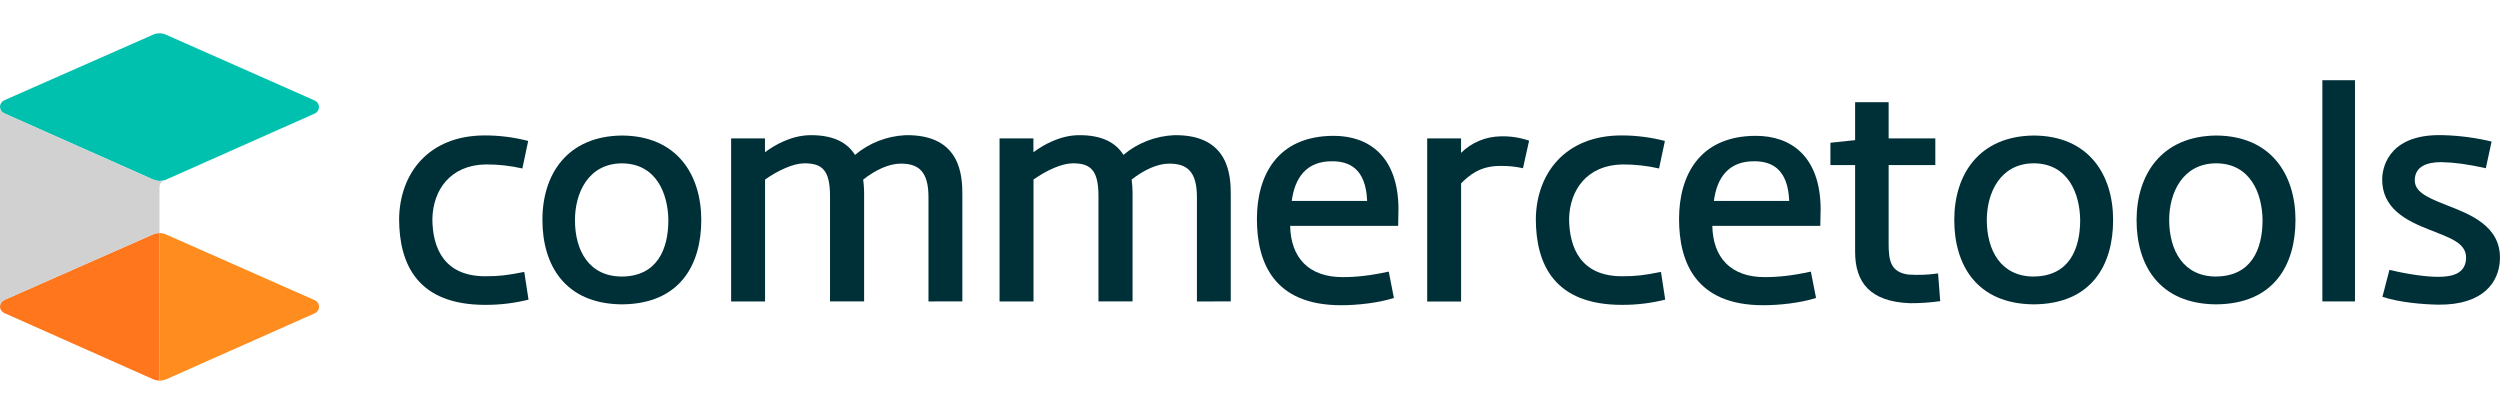
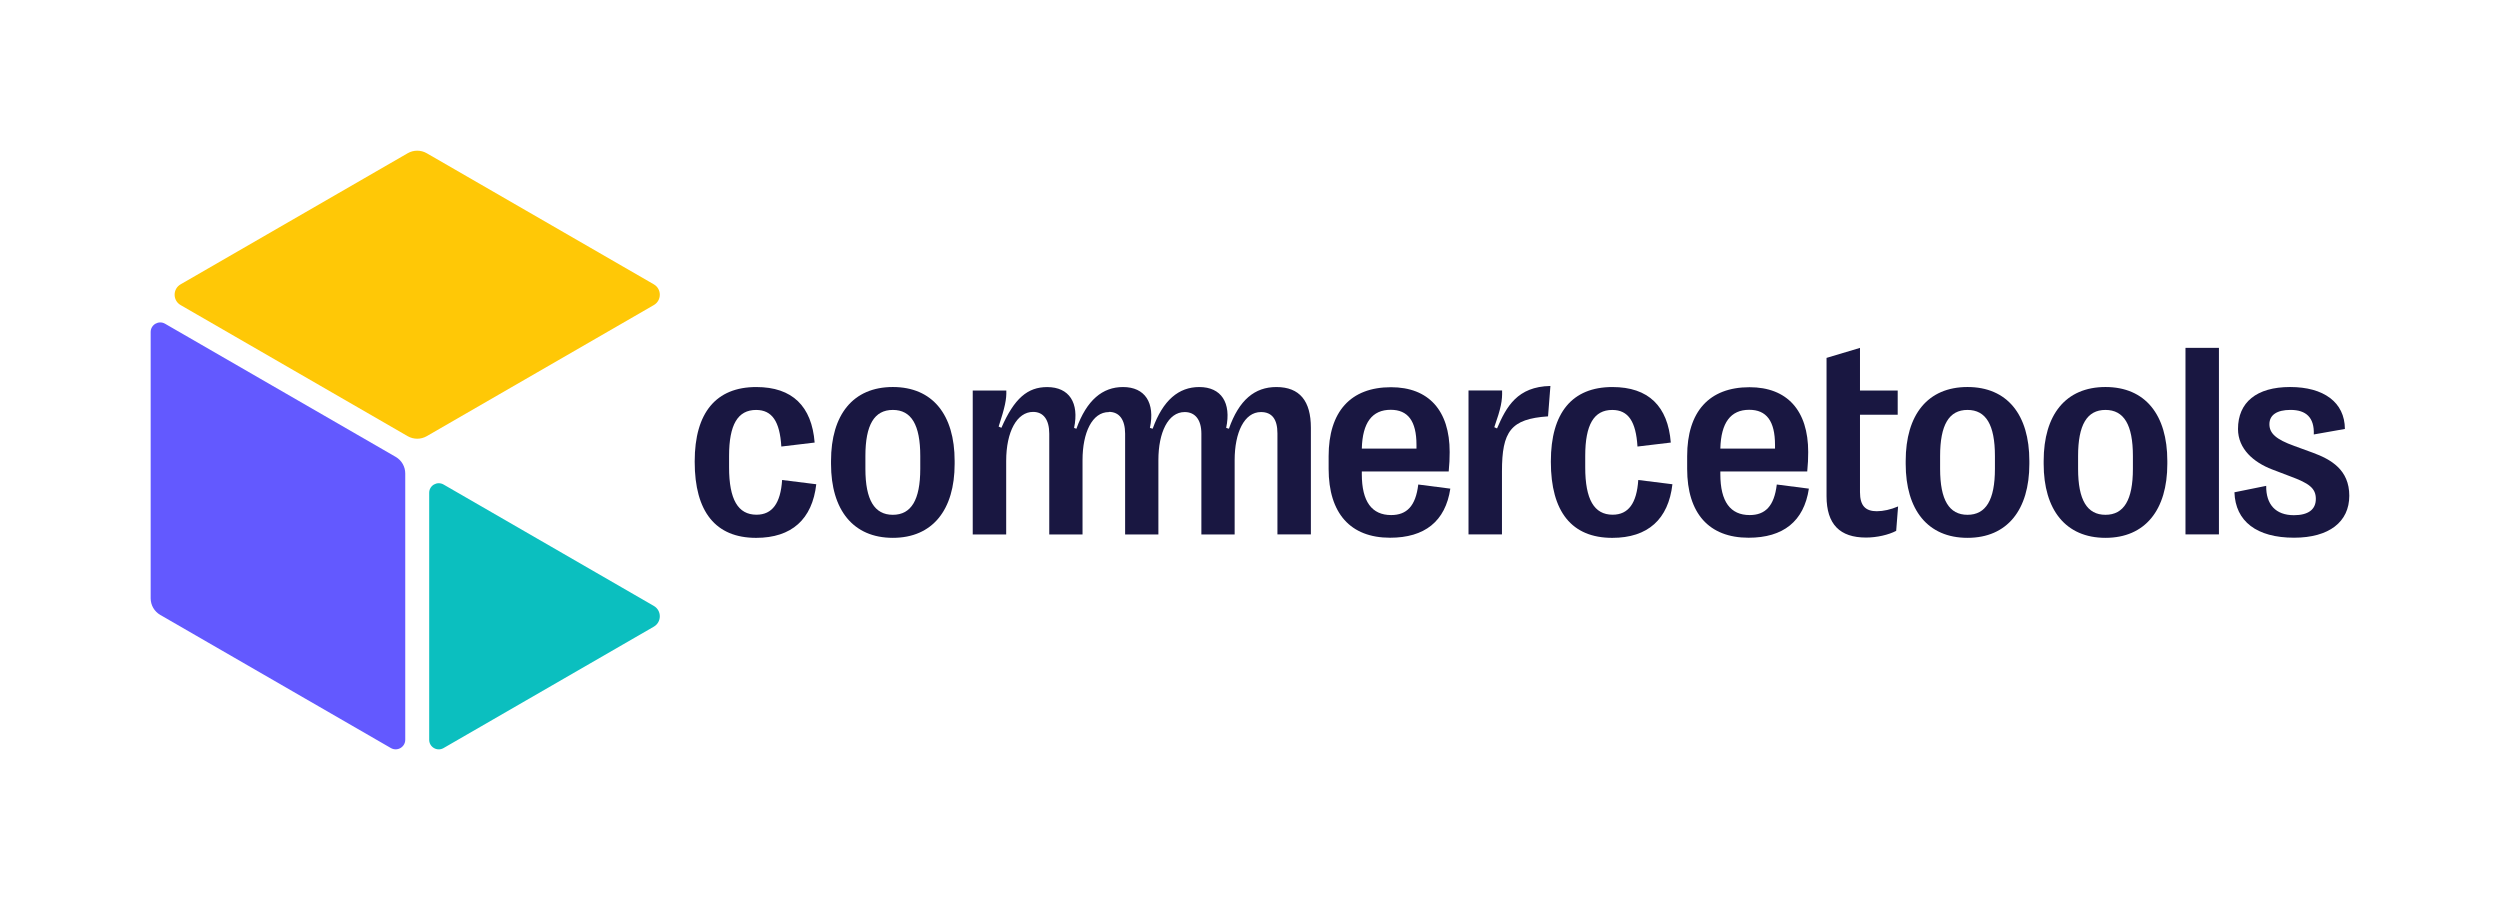
- <svg xmlns="http://www.w3.org/2000/svg" width="146" height="24" viewBox="0 0 169 24" fill="none">
-   <path d="M32.801 16.784C33.732 16.784 34.267 16.725 35.441 16.49L35.728 18.365C34.772 18.605 33.786 18.723 32.797 18.718C28.282 18.718 26.98 16.037 26.98 12.902C27.021 9.848 28.956 7.264 32.775 7.264C33.765 7.264 34.751 7.39 35.706 7.637L35.312 9.498C34.502 9.312 33.671 9.221 32.837 9.225C30.447 9.263 29.27 10.948 29.229 12.905C29.233 14.843 30 16.784 32.801 16.784Z" fill="#003037" />
-   <path d="M42.047 7.271C45.76 7.292 47.406 9.914 47.406 12.986C47.406 15.982 45.986 18.662 42.029 18.684C38.151 18.646 36.668 15.982 36.668 12.986C36.659 9.914 38.327 7.309 42.047 7.271ZM42.047 16.804C44.419 16.783 45.181 14.964 45.181 12.989C45.158 11.186 44.357 9.153 42.025 9.153C39.757 9.173 38.868 11.169 38.868 12.989C38.864 15.04 39.815 16.804 42.047 16.804Z" fill="#003037" />
-   <path d="M62.765 18.487V11.44C62.765 9.659 62.066 9.171 60.889 9.171C60.083 9.171 59.176 9.605 58.352 10.247C58.389 10.526 58.41 10.807 58.414 11.088V18.484H56.109V11.361C56.109 9.58 55.551 9.15 54.379 9.15C53.635 9.15 52.603 9.621 51.718 10.247V18.487H49.424V7.466H51.712V8.403C52.412 7.874 53.527 7.269 54.744 7.248C56.352 7.227 57.281 7.757 57.799 8.581C58.745 7.777 59.953 7.307 61.221 7.248C64.996 7.189 65.055 10.068 65.055 11.282V18.484L62.765 18.487Z" fill="#003037" />
-   <path d="M80.912 18.487V11.44C80.912 9.659 80.213 9.171 79.035 9.171C78.23 9.171 77.322 9.604 76.499 10.247C76.536 10.526 76.556 10.807 76.561 11.088V18.484H74.256V11.361C74.256 9.579 73.697 9.15 72.524 9.15C71.781 9.15 70.75 9.621 69.864 10.247V18.487H67.57V7.466H69.859V8.403C70.559 7.874 71.674 7.269 72.891 7.248C74.498 7.227 75.428 7.756 75.946 8.58C76.892 7.777 78.1 7.307 79.368 7.248C83.143 7.192 83.2 10.071 83.2 11.284V18.486L80.912 18.487Z" fill="#003037" />
-   <path d="M93.878 16.47L94.228 18.252C93.196 18.584 91.775 18.743 90.659 18.743C86.083 18.743 84.967 15.826 84.967 12.91C84.967 9.993 86.331 7.292 90.164 7.292C92.537 7.292 94.516 8.682 94.537 12.225L94.516 13.38H87.215C87.256 15.532 88.473 16.843 90.761 16.843C91.673 16.844 92.62 16.743 93.878 16.47ZM87.322 11.693H92.418C92.334 9.462 91.161 9.012 90.068 9.012C88.332 8.992 87.53 10.108 87.322 11.693Z" fill="#003037" />
-   <path d="M102.953 9.482C102.468 9.373 101.97 9.321 101.471 9.327C100.044 9.305 99.305 9.974 98.77 10.503V18.491H96.478V7.465H98.767V8.444C99.114 8.098 99.53 7.82 99.99 7.628C100.451 7.436 100.948 7.333 101.451 7.325C102.104 7.309 102.754 7.409 103.368 7.619L102.953 9.482Z" fill="#003037" />
-   <path d="M109.647 16.784C110.577 16.784 111.112 16.725 112.281 16.49L112.569 18.365C111.613 18.605 110.627 18.723 109.639 18.718C105.123 18.718 103.822 16.037 103.822 12.902C103.862 9.848 105.798 7.264 109.617 7.264C110.607 7.265 111.592 7.39 112.547 7.638L112.153 9.499C111.343 9.313 110.512 9.222 109.678 9.226C107.288 9.264 106.11 10.949 106.071 12.907C106.086 14.843 106.848 16.784 109.647 16.784Z" fill="#003037" />
-   <path d="M122.415 16.47L122.765 18.252C121.734 18.584 120.312 18.743 119.196 18.743C114.62 18.743 113.504 15.826 113.504 12.91C113.504 9.993 114.868 7.292 118.701 7.292C121.074 7.292 123.053 8.682 123.075 12.225L123.053 13.38H115.753C115.793 15.532 117.01 16.843 119.298 16.843C120.21 16.844 121.157 16.743 122.415 16.47ZM115.859 11.693H120.95C120.865 9.462 119.692 9.012 118.599 9.012C116.869 8.992 116.063 10.108 115.859 11.693Z" fill="#003037" />
-   <path d="M130.828 9.268H127.672V14.617C127.672 15.73 127.818 16.516 129.013 16.671C129.681 16.714 130.352 16.688 131.013 16.592L131.159 18.467C130.484 18.562 129.802 18.609 129.119 18.606C126.418 18.509 125.406 17.198 125.406 15.139V9.268H123.736V7.759L125.406 7.583V5.02H127.672V7.466H130.828V9.268Z" fill="#003037" />
-   <path d="M137.487 7.271C141.2 7.292 142.847 9.914 142.847 12.986C142.847 15.982 141.42 18.662 137.469 18.684C133.592 18.646 132.109 15.982 132.109 12.986C132.104 9.914 133.772 7.309 137.487 7.271ZM137.487 16.801C139.859 16.78 140.62 14.961 140.62 12.986C140.598 11.183 139.797 9.149 137.464 9.149C135.198 9.17 134.308 11.166 134.308 12.986C134.312 15.04 135.26 16.804 137.487 16.804V16.801Z" fill="#003037" />
-   <path d="M149.815 7.271C153.529 7.292 155.175 9.914 155.175 12.986C155.175 15.982 153.749 18.662 149.793 18.684C145.915 18.646 144.432 15.982 144.432 12.986C144.437 9.914 146.109 7.309 149.815 7.271ZM149.815 16.801C152.187 16.78 152.949 14.961 152.949 12.986C152.927 11.183 152.126 9.149 149.793 9.149C147.526 9.17 146.636 11.166 146.636 12.986C146.644 15.04 147.591 16.804 149.815 16.804V16.801Z" fill="#003037" />
-   <path d="M156.992 18.486V3.532H159.197V18.486H156.992Z" fill="#003037" />
-   <path d="M161.527 16.352C162.824 16.665 164.041 16.823 164.807 16.823C165.714 16.823 166.644 16.646 166.706 15.609C166.768 14.512 165.573 14.18 164.21 13.63C162.665 13.024 160.991 12.201 161.036 10.163C161.076 9.146 161.718 7.15 165.139 7.246C166.25 7.275 167.354 7.42 168.432 7.678L168.042 9.482C166.825 9.209 165.917 9.091 165.032 9.07C164.044 9.07 163.276 9.364 163.239 10.246C163.217 10.99 163.837 11.38 165.364 11.969C166.908 12.574 169.096 13.36 168.994 15.67C168.932 17.137 167.922 18.742 164.806 18.705C163.818 18.684 162.23 18.566 161.052 18.174L161.527 16.352Z" fill="#003037" />
-   <path d="M0.3 18.381C0.21 18.421 0.135 18.484 0.081 18.564C0.028 18.643 0 18.735 0 18.829C0 18.923 0.028 19.015 0.081 19.094C0.135 19.173 0.21 19.236 0.3 19.276L10.356 23.748C10.489 23.807 10.635 23.837 10.782 23.838V13.863C10.63 13.863 10.481 13.894 10.343 13.953L0.3 18.381Z" fill="#FF761C" />
-   <path d="M10.781 13.863V23.838C10.939 23.84 11.095 23.809 11.239 23.748L21.268 19.293C21.358 19.253 21.433 19.19 21.486 19.111C21.539 19.032 21.567 18.94 21.567 18.846C21.567 18.752 21.539 18.66 21.486 18.581C21.433 18.502 21.358 18.439 21.268 18.399L11.22 13.957C11.083 13.896 10.933 13.864 10.781 13.863Z" fill="#FF8C1E" />
-   <path d="M0 5.332C5.68529e-05 5.426 0.028 5.518 0.081 5.597C0.134 5.676 0.21 5.739 0.3 5.779L10.355 10.247C10.489 10.305 10.634 10.337 10.781 10.341C10.909 10.342 11.037 10.322 11.158 10.281C11.252 10.237 11.234 10.247 11.438 10.156C12.476 9.7 11.786 10.001 21.263 5.791C21.352 5.752 21.428 5.689 21.481 5.61C21.534 5.53 21.562 5.438 21.562 5.345C21.562 5.251 21.533 5.159 21.48 5.08C21.427 5.001 21.352 4.938 21.263 4.898L11.22 0.456C11.083 0.393 10.933 0.361 10.781 0.361C10.629 0.361 10.479 0.393 10.342 0.456L0.295 4.884C0.207 4.925 0.133 4.989 0.08 5.068C0.028 5.147 0 5.239 0 5.332Z" fill="#00C1AD" />
-   <path d="M10.781 10.9V13.863C10.63 13.863 10.48 13.894 10.342 13.953L0.3 18.386C0.21 18.426 0.135 18.489 0.082 18.569C0.029 18.648 0 18.74 0 18.834V5.332C5.68529e-05 5.426 0.028 5.518 0.081 5.597C0.134 5.676 0.21 5.739 0.3 5.779L10.355 10.247C10.489 10.305 10.634 10.337 10.781 10.341C10.909 10.342 11.037 10.322 11.158 10.281L11.139 10.29C10.826 10.423 10.781 10.561 10.781 10.9Z" fill="#D1D1D1" />
+ <svg xmlns="http://www.w3.org/2000/svg" id="Logos" viewBox="0 0 1138.26 409.8">
+   <defs>
+     <style>
+       .cls-1 {
+         fill: #6359ff;
+       }
+ 
+       .cls-1, .cls-2, .cls-3, .cls-4 {
+         stroke-width: 0px;
+       }
+ 
+       .cls-2 {
+         fill: #191741;
+       }
+ 
+       .cls-3 {
+         fill: #0bbfbf;
+       }
+ 
+       .cls-4 {
+         fill: #ffc806;
+       }
+     </style>
+   </defs>
+   <g>
+     <path class="cls-1" d="m68.6,272.42v-121.25c0-3.36,3.63-5.45,6.54-3.78l105.01,60.62c2.7,1.56,4.36,4.44,4.36,7.55v121.25c0,3.36-3.63,5.45-6.54,3.78l-105.01-60.62c-2.7-1.56-4.36-4.44-4.36-7.55Z" />
+     <path class="cls-4" d="m82.23,129.46l103.37-59.68c2.7-1.56,6.02-1.56,8.72,0l103.37,59.68c3.63,2.1,3.63,7.34,0,9.44l-103.37,59.68c-2.7,1.56-6.02,1.56-8.72,0l-103.37-59.68c-3.63-2.1-3.63-7.34,0-9.44Z" />
+     <path class="cls-3" d="m195.41,336.82v-112.44c0-3.36,3.63-5.45,6.54-3.78l95.74,55.28c3.63,2.1,3.63,7.34,0,9.44l-95.74,55.28c-2.91,1.68-6.54-.42-6.54-3.78Z" />
+   </g>
+   <g>
+     <path class="cls-2" d="m645.74,220.59c-1.17,9.92-5.31,13.92-12.35,13.92-8.73,0-13.35-6.05-13.35-18.6v-1.25h39.56c.32-3.19.44-5.93.44-8.85,0-18.9-9.56-29.51-26.71-29.51-18.42,0-28.4,11.15-28.4,31.39v5.79c0,20.23,9.92,31.35,27.96,31.35,15.73,0,25.22-7.44,27.45-22.35l-14.6-1.88Zm-12.55-34.01c7.81,0,11.74,5.06,11.74,15.98v1.69h-24.89c.3-11.8,4.68-17.67,13.15-17.67Z" />
+     <path class="cls-2" d="m356.1,218.54l15.55,1.94c-1.82,15.92-11.18,24.41-27.39,24.41-18.42,0-27.96-11.86-27.96-34.58v-.26c0-22.21,9.78-33.83,28.02-33.83,16.46,0,25.28,8.75,26.59,25.28l-15.17,1.81c-.69-11.42-4.2-16.66-11.48-16.66-8.37,0-12.31,6.74-12.31,20.92v5.23c0,14.6,4.06,21.55,12.49,21.55,7.18,0,10.97-5.24,11.66-15.8Z" />
+     <path class="cls-2" d="m406.51,176.21c-18.1,0-28.14,12.61-28.14,33.65v1.37c0,20.9,10.05,33.65,28.14,33.65s28.14-12.75,28.14-33.65v-1.37c0-21.04-10.05-33.65-28.14-33.65Zm12.49,37.26c0,14.18-4.14,20.92-12.49,20.92s-12.49-6.74-12.49-20.92v-5.85c0-14.18,4.05-20.98,12.49-20.98s12.49,6.8,12.49,20.98v5.85Z" />
+     <path class="cls-2" d="m958.63,176.21c-18.1,0-28.14,12.61-28.14,33.65v1.37c0,20.9,10.04,33.65,28.14,33.65s28.16-12.75,28.16-33.65v-1.37c0-21.04-10.07-33.65-28.16-33.65Zm12.49,37.26c0,14.18-4.11,20.92-12.49,20.92s-12.47-6.74-12.47-20.92v-5.85c0-14.18,4.05-20.98,12.47-20.98s12.49,6.8,12.49,20.98v5.85Z" />
+     <rect class="cls-2" x="995.06" y="158.38" width="15.23" height="84.93" />
+     <path class="cls-2" d="m745.91,218.54l15.55,1.94c-1.82,15.92-11.17,24.41-27.39,24.41-18.42,0-27.96-11.86-27.96-34.58v-.26c0-22.21,9.78-33.83,28.02-33.83,16.46,0,25.28,8.75,26.59,25.28l-15.17,1.81c-.69-11.42-4.2-16.66-11.48-16.66-8.37,0-12.31,6.74-12.31,20.92v5.23c0,14.6,4.06,21.55,12.49,21.55,7.18,0,10.97-5.24,11.66-15.8Z" />
+     <path class="cls-2" d="m1069.64,225.72c0,11.92-9.24,19.1-25.16,19.1-16.97,0-26.71-7.44-27.13-20.68l14.46-2.93c-.12,8.55,4.38,13.36,12.61,13.36,6.44,0,9.99-2.5,9.99-7.42s-3.17-7.12-11.54-10.23l-8.37-3.19c-8.35-3.19-15.53-9.3-15.53-18.42,0-12.11,8.43-19.1,23.72-19.1s24.89,6.94,24.95,19.1l-14.16,2.5c.3-7.75-3.55-11.18-10.61-11.18-6.17,0-9.6,2.32-9.6,6.5s2.99,6.92,11.36,9.92l8.35,3.05c8.37,3.07,16.66,7.81,16.66,19.61Z" />
+     <path class="cls-2" d="m895.81,176.21c-18.1,0-28.14,12.61-28.14,33.65v1.37c0,20.9,10.04,33.65,28.14,33.65s28.16-12.75,28.16-33.65v-1.37c0-21.04-10.07-33.65-28.16-33.65Zm12.49,37.26c0,14.18-4.12,20.92-12.49,20.92s-12.47-6.74-12.47-20.92v-5.85c0-14.18,4.05-20.98,12.47-20.98s12.49,6.8,12.49,20.98v5.85Z" />
+     <path class="cls-2" d="m854.59,232.76c2.82,0,6.31-.75,9.62-2.18l-.87,11.12c-3.45,1.81-8.76,3.05-13.74,3.05-11.86,0-17.97-5.99-17.97-18.84v-62.96l15.23-4.56v19.41h17.17v11.04h-17.17v35.26c0,6.25,2.56,8.67,7.73,8.67Z" />
+     <path class="cls-2" d="m808.98,220.59c-1.17,9.92-5.3,13.92-12.35,13.92-8.74,0-13.35-6.05-13.35-18.6v-1.25h39.56c.32-3.19.44-5.93.44-8.85,0-18.9-9.56-29.51-26.71-29.51-18.42,0-28.4,11.15-28.4,31.39v5.79c0,20.23,9.92,31.35,27.96,31.35,15.74,0,25.22-7.44,27.46-22.35l-14.61-1.88Zm-12.55-34.01c7.81,0,11.74,5.06,11.74,15.98v1.69h-24.89c.3-11.8,4.68-17.67,13.15-17.67Z" />
+     <path class="cls-2" d="m490.09,195.2c4.69-13.06,11.91-18.98,21.21-18.98h0c10.05,0,14.68,7.18,12.26,18.6l1.25.38c4.69-13.06,11.91-18.98,21.21-18.98h0c10.05,0,14.68,7.18,12.26,18.6l1.25.38c4.6-13.11,11.77-18.98,21.58-18.98,10.67,0,15.74,6.37,15.74,18.54v48.56h-15.23v-45.99c0-6.49-2.5-9.72-7.5-9.72-7.61,0-11.98,9.36-11.98,21.89v33.83h-15.15v-45.87c0-6.36-2.85-9.85-7.59-9.85-7.6,0-11.98,9.36-11.98,21.89v33.83h-15.15v-45.87c0-6.36-2.62-9.93-7.36-9.93,0,0-.02,0-.02,0v.09s-.02,0-.03,0c-7.6,0-11.98,9.36-11.98,21.89v33.83h-15.15v-45.87c0-6.36-2.62-9.93-7.36-9.93-7.36,0-12.25,9-12.25,22.35v33.45h-15.23v-65.52h15.29c.14,3.99-.62,7.54-3.49,16.4l1.25.56c5.87-13.42,11.92-18.54,20.84-18.54,10.05,0,14.67,7.18,12.25,18.6l1.08.38Z" />
+     <path class="cls-2" d="m704.83,189.57c-17,1.15-20.98,6.83-20.98,25.1v28.64h-15.23v-65.52h15.29c.14,4.62-.48,7.93-3.55,16.72l1.25.56c4.26-9.91,9.21-19.03,24.3-19.34l-1.08,13.83Z" />
+   </g>
</svg>
